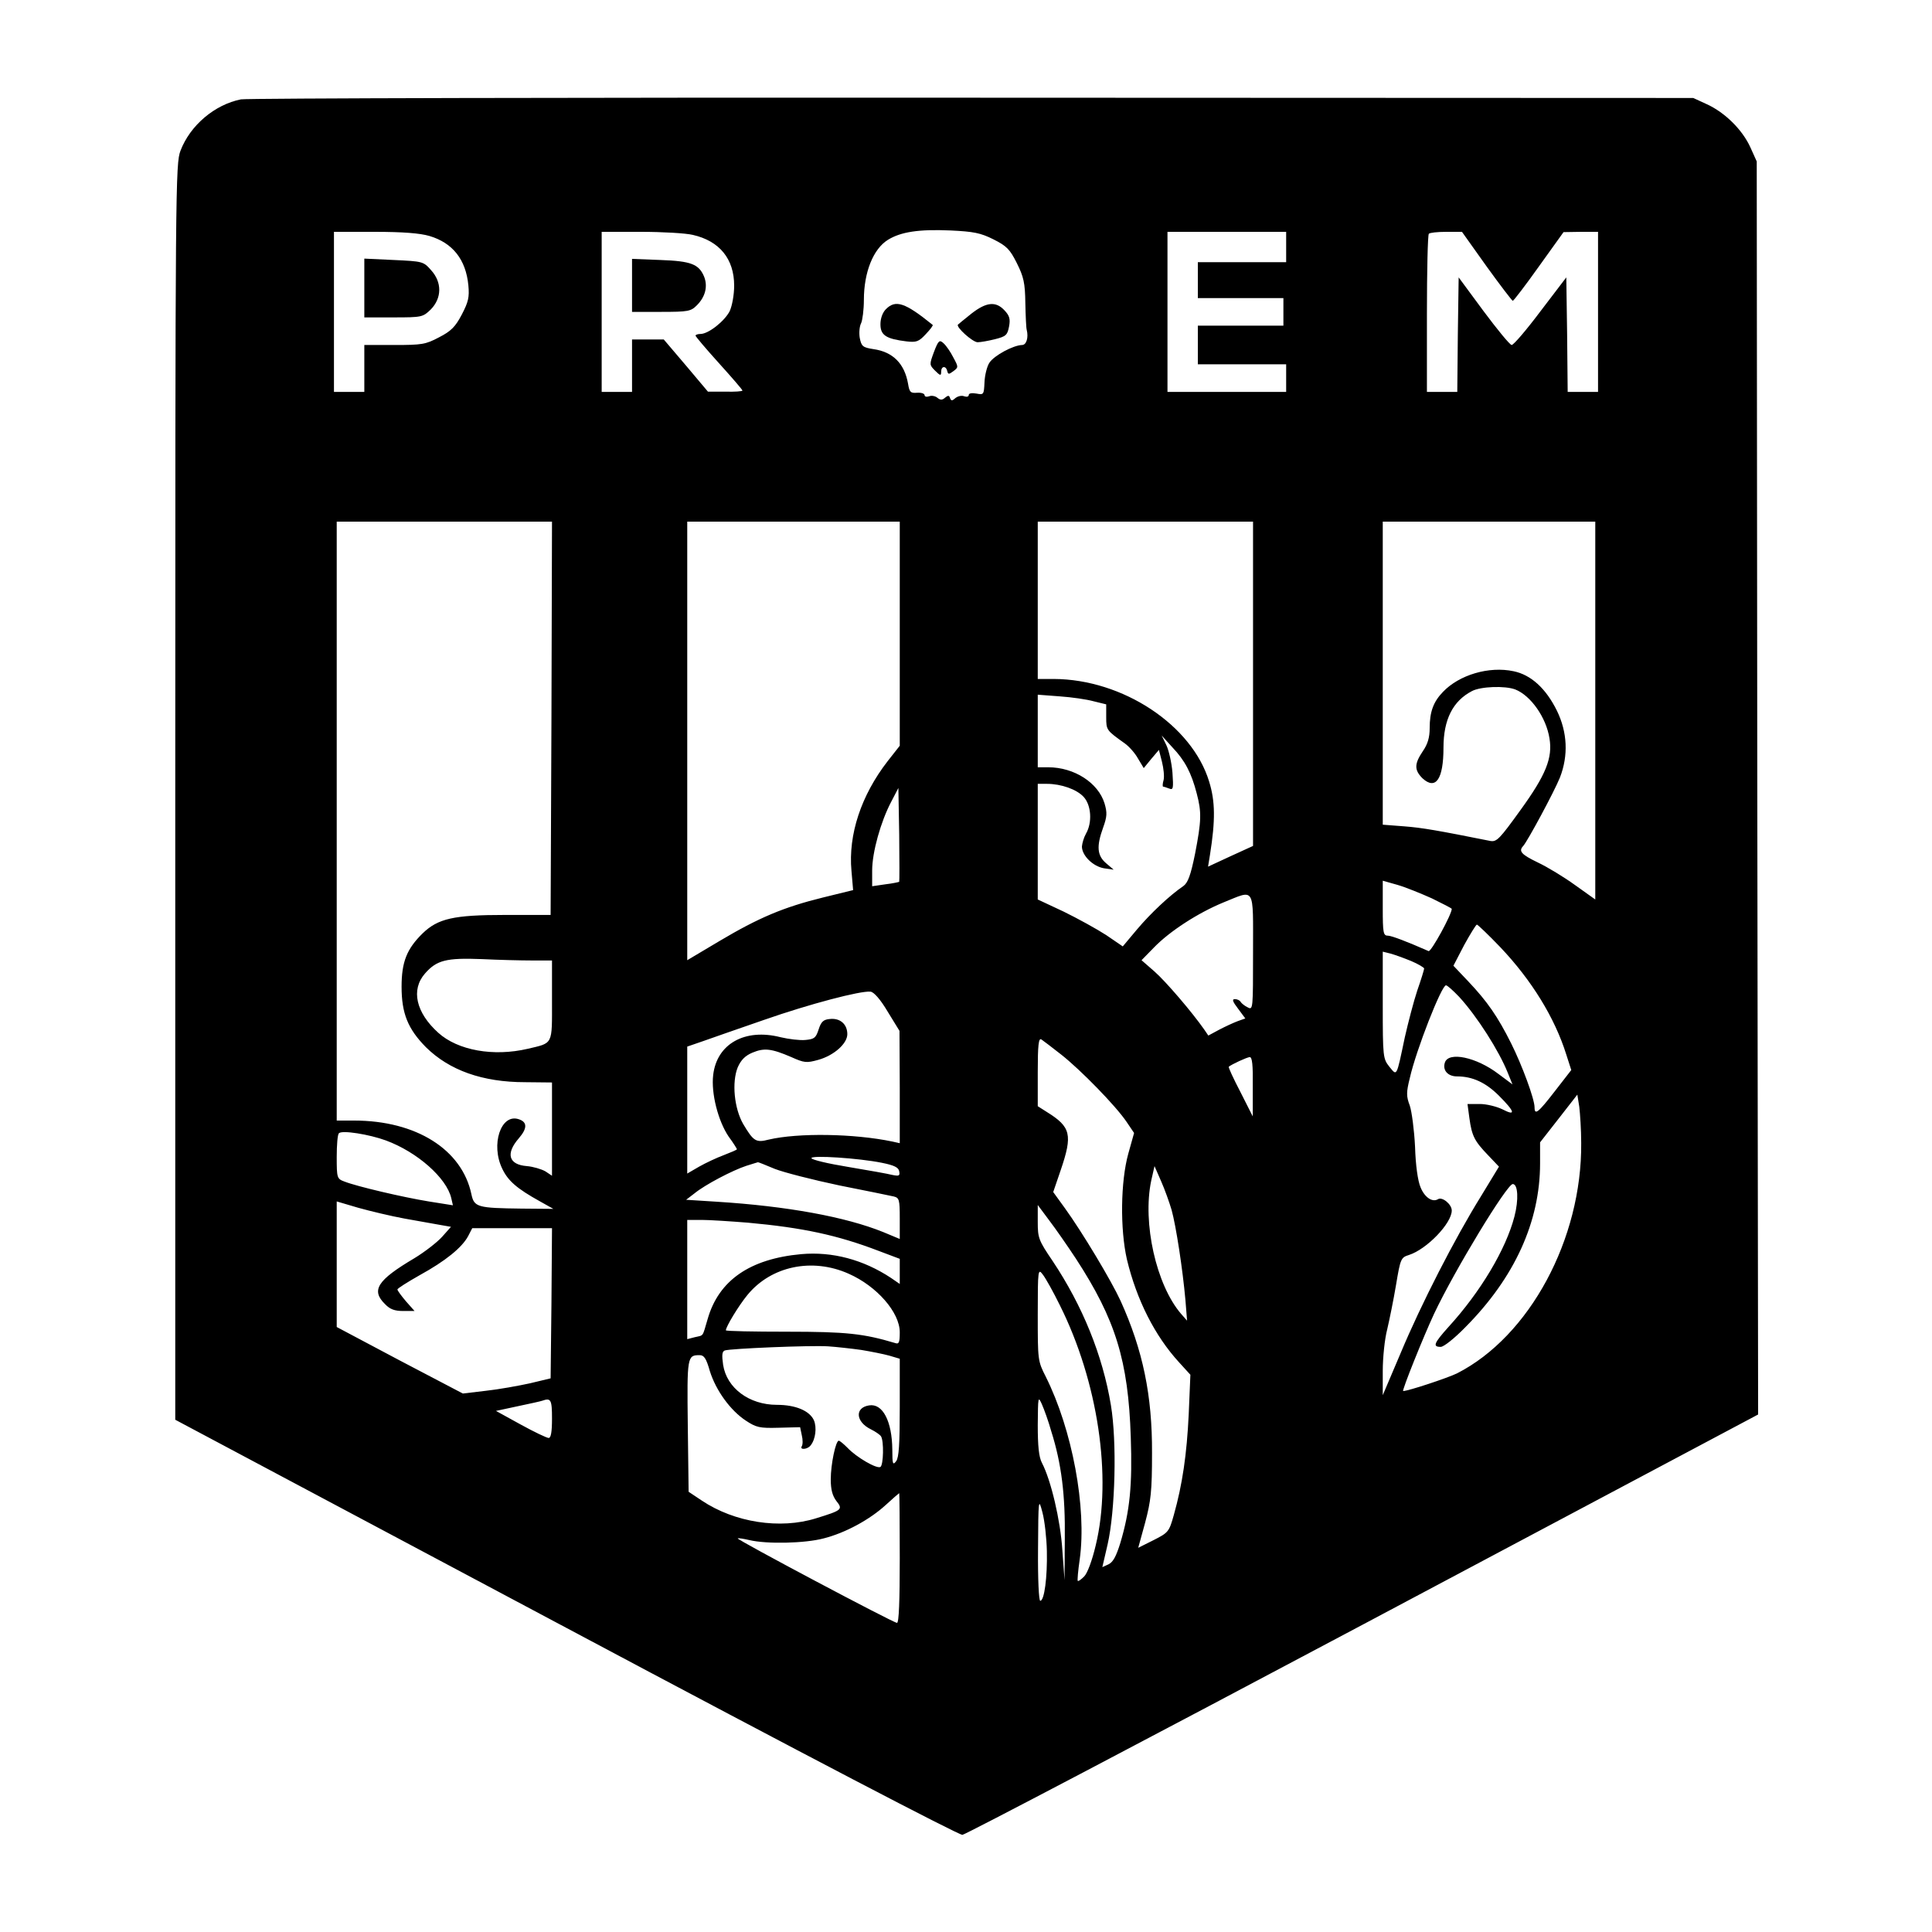
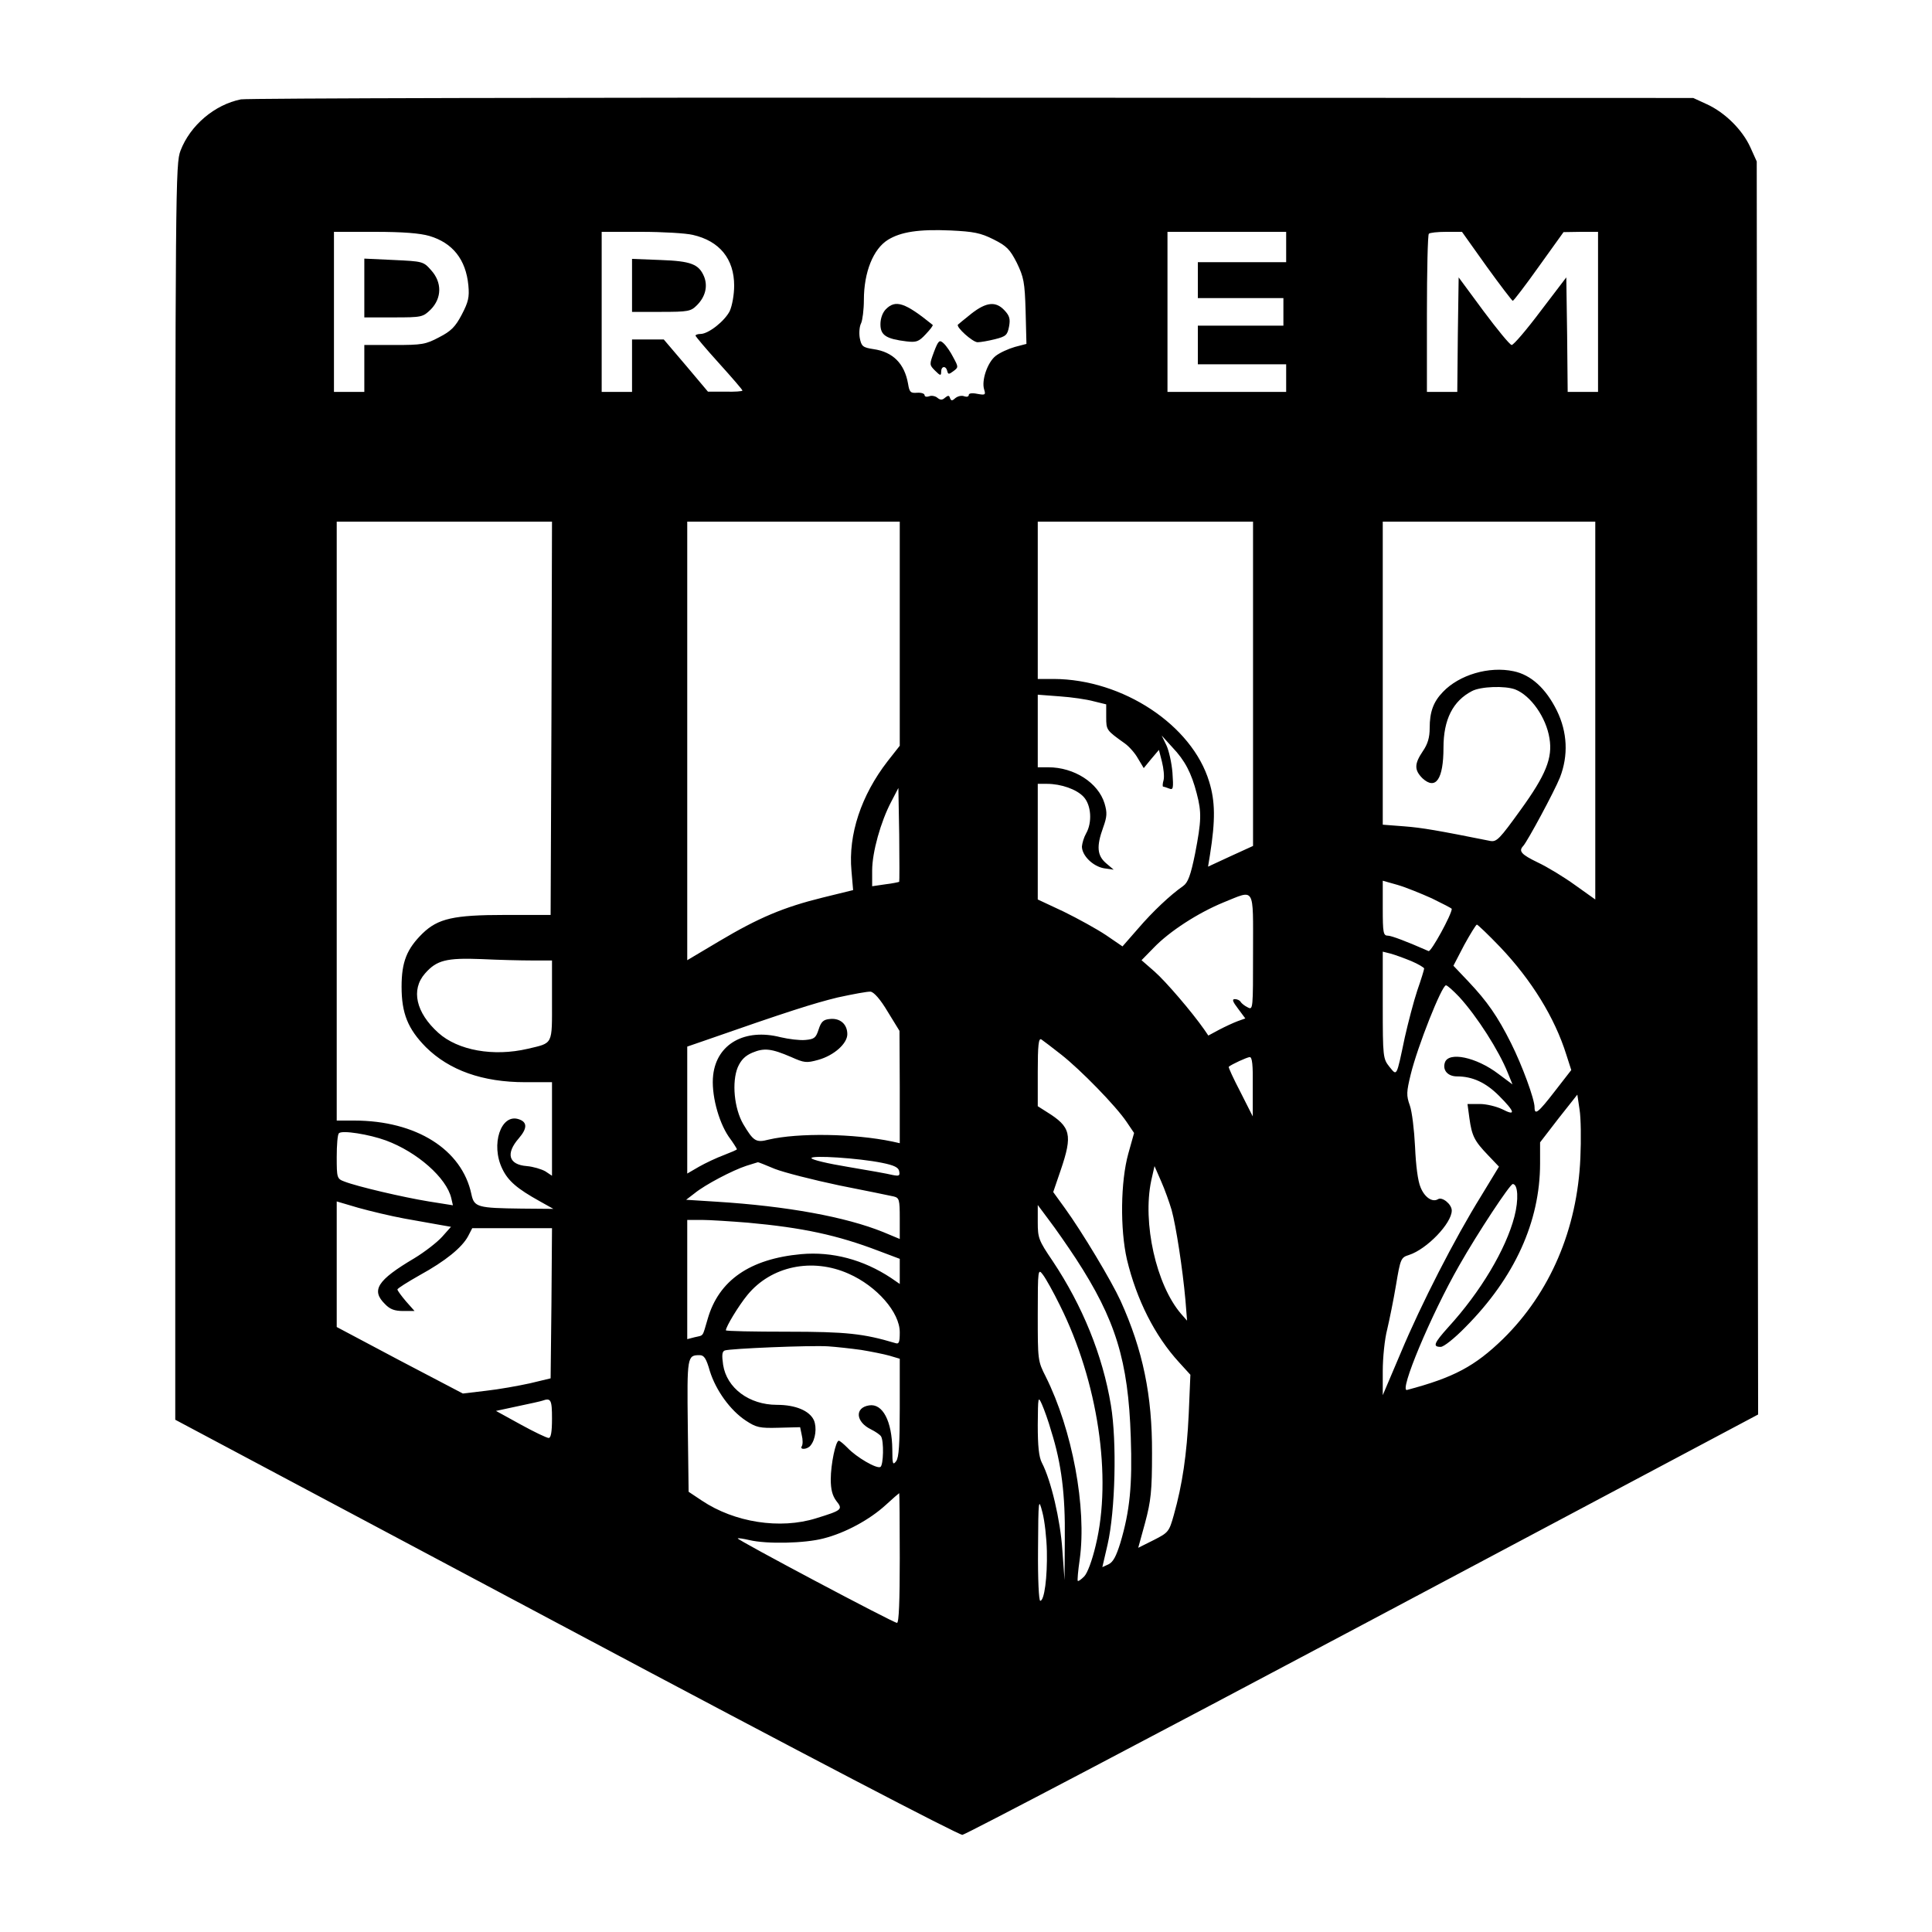
<svg xmlns="http://www.w3.org/2000/svg" version="1.0" width="700pt" height="700pt" viewBox="0 0 700 700" preserveAspectRatio="xMidYMid meet">
  <g transform="translate(0,700) scale(0.1,-0.1)" fill="#000000" stroke="none">
-     <path d="M873 6640 c-95 -19 -184 -94 -219 -186 -18 -48 -19 -110 -19 -2324 l0 -2274 1415 -753 c877 -467 1424 -752 1437 -751 13 2 666 345 1453 763 l1430 760 -3 2270 -2 2270 -23 51 c-29 64 -92 126 -157 156 l-50 23 -2610 1 c-1435 1 -2629 -2 -2652 -6z m2726 -507 c48 -24 60 -36 85 -86 25 -50 30 -72 31 -145 1 -48 3 -91 5 -97 7 -28 -1 -55 -17 -55 -32 -1 -101 -38 -118 -64 -9 -13 -17 -46 -18 -71 -2 -45 -3 -46 -29 -41 -17 3 -28 1 -28 -5 0 -6 -7 -8 -16 -5 -9 4 -23 1 -32 -6 -12 -11 -16 -11 -20 0 -3 10 -7 10 -18 1 -10 -9 -17 -9 -28 0 -7 6 -21 9 -30 5 -9 -3 -16 -1 -16 4 0 6 -12 10 -27 9 -24 -2 -28 2 -33 33 -13 73 -55 115 -125 125 -39 6 -44 10 -50 41 -3 18 -1 42 5 53 5 11 10 49 10 84 0 101 34 185 87 218 47 29 112 39 227 34 84 -4 109 -9 155 -32z m-2043 12 c84 -25 132 -85 141 -179 4 -43 0 -60 -24 -106 -23 -44 -39 -60 -82 -82 -49 -26 -62 -28 -162 -28 l-109 0 0 -85 0 -85 -55 0 -55 0 0 290 0 290 148 0 c102 0 164 -5 198 -15z m954 4 c97 -22 150 -87 150 -184 0 -32 -7 -72 -16 -92 -18 -36 -77 -83 -106 -83 -10 0 -18 -3 -18 -6 0 -3 38 -48 85 -100 47 -52 85 -96 85 -99 0 -3 -28 -5 -62 -4 l-63 0 -80 95 -80 94 -57 0 -58 0 0 -95 0 -95 -55 0 -55 0 0 290 0 290 143 0 c78 0 162 -5 187 -11z m2150 -44 l0 -55 -160 0 -160 0 0 -65 0 -65 155 0 155 0 0 -50 0 -50 -155 0 -155 0 0 -70 0 -70 160 0 160 0 0 -50 0 -50 -215 0 -215 0 0 290 0 290 215 0 215 0 0 -55z m726 -70 c49 -68 92 -124 95 -125 3 0 46 56 95 125 l89 124 63 1 62 0 0 -290 0 -290 -55 0 -55 0 -2 208 -3 207 -93 -122 c-51 -68 -98 -123 -105 -123 -7 1 -52 56 -102 123 l-90 122 -3 -207 -2 -208 -55 0 -55 0 0 283 c0 156 3 287 7 290 3 4 32 7 63 7 l57 0 89 -125z m-3388 -1637 l-3 -713 -165 0 c-187 0 -243 -13 -299 -67 -57 -56 -76 -103 -76 -193 0 -97 23 -153 88 -219 85 -84 205 -127 360 -127 l97 -1 0 -169 0 -169 -24 16 c-14 8 -44 17 -67 19 -66 5 -78 45 -29 101 31 36 31 59 -1 69 -64 21 -102 -92 -59 -180 21 -44 54 -72 135 -117 l50 -28 -115 1 c-160 2 -172 5 -182 52 -34 162 -200 267 -425 267 l-63 0 0 1085 0 1085 390 0 390 0 -2 -712z m1262 306 l0 -406 -44 -56 c-96 -124 -143 -266 -131 -397 l6 -70 -110 -27 c-142 -35 -232 -73 -375 -158 l-116 -69 0 795 0 794 385 0 385 0 0 -406z m1280 -181 l0 -588 -81 -37 -82 -38 7 43 c20 126 19 194 -3 265 -62 205 -313 371 -563 372 l-58 0 0 285 0 285 390 0 390 0 0 -587z m1240 -98 l0 -684 -73 52 c-40 29 -101 66 -135 82 -60 29 -71 41 -53 60 16 18 112 196 133 248 31 80 27 164 -11 242 -40 81 -94 130 -157 143 -89 19 -197 -13 -256 -75 -35 -36 -48 -73 -48 -131 0 -34 -7 -58 -25 -84 -31 -46 -31 -68 -1 -98 48 -44 76 -3 76 111 0 102 34 169 103 205 32 17 120 20 157 6 56 -22 112 -101 124 -177 12 -71 -13 -133 -105 -260 -75 -104 -86 -116 -109 -112 -190 38 -247 48 -312 53 l-78 6 0 549 0 549 385 0 385 0 0 -685z m-1817 34 l45 -11 0 -46 c0 -48 1 -48 68 -96 14 -10 36 -34 47 -54 l21 -35 27 33 28 33 11 -43 c6 -24 9 -53 6 -66 -4 -13 -4 -24 -2 -24 2 0 12 -3 22 -7 15 -6 16 0 12 58 -3 36 -13 80 -22 99 l-17 35 39 -43 c45 -47 69 -93 88 -167 18 -68 17 -99 -6 -218 -16 -79 -26 -105 -42 -117 -50 -34 -119 -99 -168 -157 l-52 -62 -60 41 c-34 22 -103 60 -154 85 l-94 44 0 210 0 209 33 0 c52 0 108 -20 133 -47 28 -30 32 -93 9 -133 -8 -14 -14 -35 -15 -47 0 -33 40 -72 80 -79 l35 -5 -27 23 c-33 28 -36 61 -11 130 14 39 15 53 5 87 -23 75 -110 131 -204 131 l-38 0 0 131 0 132 79 -6 c44 -3 99 -11 124 -18z m-705 -654 c-2 -1 -24 -6 -50 -9 l-48 -7 0 57 c0 66 31 177 69 249 l26 50 3 -169 c1 -93 1 -170 0 -171z m1930 -60 c39 -19 72 -36 72 -38 0 -20 -75 -157 -84 -153 -75 33 -134 56 -148 56 -16 0 -18 11 -18 99 l0 100 53 -15 c28 -8 85 -31 125 -49z m-648 -195 c0 -206 0 -210 -19 -200 -11 5 -23 15 -26 20 -3 6 -13 10 -21 10 -11 0 -8 -9 12 -35 l26 -35 -28 -10 c-16 -6 -46 -20 -67 -31 l-39 -21 -15 22 c-44 63 -139 174 -180 210 l-47 41 45 46 c57 59 159 125 251 163 117 47 108 63 108 -180z m896 18 c113 -119 197 -255 239 -389 l18 -56 -59 -76 c-61 -79 -74 -89 -74 -59 0 30 -45 152 -85 232 -49 98 -87 152 -154 223 l-55 58 39 75 c22 40 43 74 46 74 3 0 42 -37 85 -82z m-323 -50 c26 -11 47 -24 47 -27 0 -4 -11 -40 -25 -80 -13 -39 -33 -116 -45 -169 -31 -147 -28 -141 -56 -107 -23 29 -24 35 -24 224 l0 193 28 -7 c15 -4 48 -16 75 -27z m-3185 2 l72 0 0 -145 c0 -163 5 -153 -88 -175 -124 -29 -253 -6 -324 58 -81 73 -100 156 -48 215 42 48 77 57 205 52 61 -3 143 -5 183 -5z m3359 -132 c65 -71 144 -195 176 -275 l17 -42 -51 38 c-80 61 -181 82 -194 41 -9 -28 11 -50 44 -50 56 0 104 -22 152 -70 59 -59 62 -75 12 -49 -21 10 -57 19 -81 19 l-45 0 7 -52 c9 -64 18 -82 68 -134 l39 -41 -65 -107 c-95 -153 -217 -391 -291 -568 l-65 -153 0 88 c0 48 7 116 16 150 8 34 23 107 32 161 16 96 18 100 47 109 65 21 155 115 155 161 0 23 -35 51 -50 41 -20 -12 -48 6 -63 43 -10 23 -18 80 -20 147 -3 61 -12 128 -19 149 -13 34 -13 48 0 100 23 102 115 336 131 336 5 0 26 -19 48 -42z m-2071 -53 l43 -70 1 -204 0 -203 -27 6 c-139 29 -341 32 -448 7 -46 -12 -55 -6 -92 56 -33 57 -42 152 -20 206 12 27 27 42 53 53 43 18 69 15 141 -16 47 -21 55 -22 98 -10 57 16 105 59 105 93 0 36 -26 59 -63 55 -24 -2 -32 -10 -41 -38 -10 -31 -16 -35 -48 -38 -20 -2 -60 3 -90 10 -129 33 -231 -24 -244 -137 -8 -66 18 -167 56 -223 17 -23 30 -44 30 -46 0 -2 -21 -11 -47 -21 -27 -10 -67 -29 -90 -42 l-43 -25 0 230 0 230 58 20 c31 11 131 46 221 77 163 57 349 106 385 102 12 -1 36 -28 62 -72z m629 -156 c70 -55 198 -186 237 -244 l27 -40 -21 -75 c-28 -101 -30 -273 -5 -383 35 -146 101 -277 189 -373 l41 -45 -6 -142 c-7 -147 -23 -256 -54 -366 -17 -61 -20 -64 -73 -91 l-56 -28 25 91 c21 79 25 114 25 252 1 209 -33 373 -114 552 -33 72 -139 249 -202 336 l-42 58 27 79 c44 129 37 157 -50 211 l-33 21 0 124 c0 97 3 124 13 118 6 -4 39 -29 72 -55z m694 -116 l0 -108 -45 89 c-25 48 -44 89 -42 91 11 9 65 34 76 35 9 0 12 -28 11 -107z m1190 -204 c3 -348 -187 -701 -450 -835 -35 -17 -177 -64 -195 -64 -6 0 75 201 112 280 74 157 264 470 285 470 19 0 22 -57 6 -118 -31 -119 -123 -273 -239 -400 -53 -59 -58 -72 -28 -72 11 0 50 31 89 71 179 180 271 383 271 594 l0 76 68 87 67 86 7 -44 c3 -25 7 -84 7 -131z m-4331 9 c114 -42 220 -136 237 -209 l6 -26 -88 14 c-92 15 -259 54 -305 72 -27 10 -28 13 -28 89 0 43 3 82 8 86 11 12 110 -4 170 -26z m1797 -81 c45 -9 61 -17 63 -31 3 -16 0 -18 -25 -13 -15 4 -88 17 -160 29 -73 12 -133 26 -133 32 0 11 171 0 255 -17z m-388 -22 c33 -13 139 -40 234 -60 96 -19 184 -37 197 -40 20 -5 22 -11 22 -79 l0 -75 -60 25 c-136 55 -348 94 -604 110 l-110 7 30 23 c39 32 139 84 188 100 23 7 41 13 42 13 0 1 28 -10 61 -24z m1438 -149 c16 -58 40 -214 50 -326 l6 -75 -22 25 c-90 105 -140 329 -108 482 l12 53 24 -55 c13 -29 30 -77 38 -104z m-2780 -31 c50 -9 108 -19 129 -23 l40 -7 -32 -36 c-18 -20 -63 -55 -101 -78 -135 -80 -157 -116 -106 -166 18 -19 35 -25 66 -25 l41 0 -31 35 c-17 20 -31 39 -31 43 0 4 37 27 81 52 93 51 153 100 175 141 l15 29 144 0 145 0 -2 -272 -3 -272 -75 -18 c-41 -9 -113 -22 -159 -27 l-84 -10 -229 120 -228 121 0 228 0 227 78 -23 c43 -12 118 -30 167 -39z m2433 -145 c144 -221 190 -370 199 -647 6 -173 -3 -267 -38 -384 -15 -48 -26 -69 -43 -77 l-22 -10 19 82 c28 123 34 373 12 505 -30 181 -103 360 -211 522 -51 75 -54 84 -54 141 l0 62 41 -55 c23 -30 66 -92 97 -139z m-1188 130 c198 -18 324 -45 473 -102 l77 -29 0 -46 0 -45 -32 22 c-100 66 -212 96 -325 86 -186 -17 -299 -95 -339 -235 -20 -67 -13 -58 -47 -66 l-27 -7 0 216 0 216 53 0 c28 0 104 -5 167 -10z m365 -185 c102 -45 185 -140 185 -212 0 -38 -3 -44 -17 -39 -114 34 -176 41 -390 41 -123 0 -223 2 -223 5 0 13 46 89 78 128 86 105 235 136 367 77z m765 -114 c138 -276 190 -623 130 -870 -13 -55 -30 -101 -42 -113 -11 -11 -21 -18 -23 -16 -2 2 1 37 7 78 26 187 -27 470 -123 662 -29 57 -29 60 -29 225 0 166 1 168 19 144 10 -13 38 -63 61 -110z m-720 -162 c36 -6 82 -15 103 -21 l37 -11 0 -177 c0 -131 -3 -181 -13 -194 -12 -16 -14 -11 -14 42 -1 103 -35 168 -84 160 -53 -8 -49 -60 7 -87 16 -8 32 -19 36 -25 11 -17 9 -104 -2 -111 -13 -8 -87 35 -119 69 -14 14 -28 26 -32 26 -11 0 -29 -85 -29 -140 0 -37 6 -59 20 -78 25 -31 21 -34 -73 -63 -131 -41 -296 -15 -414 64 l-48 32 -3 239 c-3 252 -2 256 43 256 16 0 24 -12 37 -58 22 -70 74 -142 130 -179 38 -25 50 -28 119 -26 l78 2 6 -29 c4 -16 4 -34 0 -40 -9 -14 21 -12 32 3 18 22 23 65 12 91 -16 35 -67 56 -134 56 -101 0 -182 61 -195 145 -5 35 -4 48 6 52 20 7 310 19 374 15 30 -2 84 -8 120 -13z m689 -295 c37 -117 51 -231 49 -389 l-1 -150 -8 110 c-7 107 -41 252 -74 315 -11 21 -15 61 -15 137 1 103 1 106 15 75 8 -18 24 -62 34 -98z m-1809 46 c0 -49 -4 -70 -12 -70 -7 0 -53 22 -102 49 l-89 49 79 17 c43 9 84 18 89 20 31 11 35 4 35 -65z m1260 -505 c0 -156 -3 -235 -10 -235 -13 0 -582 302 -577 306 1 2 20 -1 42 -6 63 -15 201 -12 269 6 79 20 167 68 225 121 25 23 47 42 49 43 1 0 2 -106 2 -235z m533 25 c2 -94 -9 -180 -24 -180 -5 0 -9 77 -8 188 1 183 2 186 16 132 8 -30 15 -93 16 -140z" />
+     <path d="M873 6640 c-95 -19 -184 -94 -219 -186 -18 -48 -19 -110 -19 -2324 l0 -2274 1415 -753 c877 -467 1424 -752 1437 -751 13 2 666 345 1453 763 l1430 760 -3 2270 -2 2270 -23 51 c-29 64 -92 126 -157 156 l-50 23 -2610 1 c-1435 1 -2629 -2 -2652 -6z m2726 -507 c48 -24 60 -36 85 -85 25 -52 29 -69 32 -176 l3 -118 -42 -11 c-24 -7 -55 -21 -70 -33 -29 -23 -52 -89 -41 -122 6 -19 3 -20 -25 -15 -19 4 -31 2 -31 -4 0 -6 -7 -8 -16 -5 -9 4 -23 1 -32 -6 -12 -11 -16 -11 -20 0 -3 10 -7 10 -18 1 -10 -9 -17 -9 -28 0 -7 6 -21 9 -30 5 -9 -3 -16 -1 -16 4 0 6 -12 10 -27 9 -24 -2 -28 2 -33 33 -13 73 -55 115 -125 125 -39 6 -44 10 -50 41 -3 18 -1 42 5 53 5 11 10 49 10 84 0 101 34 185 87 218 47 29 112 39 227 34 84 -4 109 -9 155 -32z m-2043 12 c84 -25 132 -85 141 -179 4 -43 0 -60 -24 -106 -23 -44 -39 -60 -82 -82 -49 -26 -62 -28 -162 -28 l-109 0 0 -85 0 -85 -55 0 -55 0 0 290 0 290 148 0 c102 0 164 -5 198 -15z m954 4 c97 -22 150 -87 150 -184 0 -32 -7 -72 -16 -92 -18 -36 -77 -83 -106 -83 -10 0 -18 -3 -18 -6 0 -3 38 -48 85 -100 47 -52 85 -96 85 -99 0 -3 -28 -5 -62 -4 l-63 0 -80 95 -80 94 -57 0 -58 0 0 -95 0 -95 -55 0 -55 0 0 290 0 290 143 0 c78 0 162 -5 187 -11z m2150 -44 l0 -55 -160 0 -160 0 0 -65 0 -65 155 0 155 0 0 -50 0 -50 -155 0 -155 0 0 -70 0 -70 160 0 160 0 0 -50 0 -50 -215 0 -215 0 0 290 0 290 215 0 215 0 0 -55z m726 -70 c49 -68 92 -124 95 -125 3 0 46 56 95 125 l89 124 63 1 62 0 0 -290 0 -290 -55 0 -55 0 -2 208 -3 207 -93 -122 c-51 -68 -98 -123 -105 -123 -7 1 -52 56 -102 123 l-90 122 -3 -207 -2 -208 -55 0 -55 0 0 283 c0 156 3 287 7 290 3 4 32 7 63 7 l57 0 89 -125z m-3388 -1637 l-3 -713 -165 0 c-187 0 -243 -13 -299 -67 -57 -56 -76 -103 -76 -193 0 -97 23 -153 88 -219 85 -84 205 -127 360 -127 l97 0 0 -170 0 -169 -24 16 c-14 8 -44 17 -67 19 -66 5 -78 45 -29 101 31 36 31 59 -1 69 -64 21 -102 -92 -59 -180 21 -44 54 -72 135 -117 l50 -28 -115 1 c-160 2 -172 5 -182 52 -34 162 -200 267 -425 267 l-63 0 0 1085 0 1085 390 0 390 0 -2 -712z m1262 306 l0 -406 -44 -56 c-96 -124 -143 -266 -131 -397 l6 -70 -110 -27 c-142 -35 -232 -73 -375 -158 l-116 -69 0 795 0 794 385 0 385 0 0 -406z m1280 -181 l0 -588 -81 -37 -82 -38 7 43 c20 126 19 194 -3 265 -62 205 -313 371 -563 372 l-58 0 0 285 0 285 390 0 390 0 0 -587z m1240 -98 l0 -684 -73 52 c-40 29 -101 66 -135 82 -60 29 -71 41 -53 60 16 18 112 196 133 248 31 80 27 164 -11 242 -40 81 -94 130 -157 143 -89 19 -197 -13 -256 -75 -35 -36 -48 -73 -48 -131 0 -34 -7 -58 -25 -84 -31 -46 -31 -68 -1 -98 48 -44 76 -3 76 111 0 102 34 169 103 205 32 17 120 20 157 6 56 -22 112 -101 124 -177 12 -71 -13 -133 -105 -260 -75 -104 -86 -116 -109 -112 -190 38 -247 48 -312 53 l-78 6 0 549 0 549 385 0 385 0 0 -685z m-1817 34 l45 -11 0 -46 c0 -48 1 -48 68 -96 14 -10 36 -34 47 -54 l21 -35 27 33 28 33 11 -43 c6 -24 9 -53 6 -66 -4 -13 -4 -24 -2 -24 2 0 12 -3 22 -7 15 -6 16 0 12 58 -3 36 -13 80 -22 99 l-17 35 39 -43 c45 -47 69 -93 88 -167 18 -68 17 -99 -6 -218 -16 -79 -26 -105 -43 -117 -46 -32 -111 -93 -164 -155 l-56 -64 -60 41 c-33 22 -102 60 -153 85 l-94 44 0 210 0 209 33 0 c52 0 108 -20 133 -47 28 -30 32 -93 9 -133 -8 -14 -14 -35 -15 -47 0 -33 40 -72 80 -79 l35 -5 -27 23 c-33 28 -36 61 -11 130 14 39 15 53 5 87 -23 75 -110 131 -204 131 l-38 0 0 131 0 132 79 -6 c44 -3 99 -11 124 -18z m-705 -654 c-2 -1 -24 -6 -50 -9 l-48 -7 0 57 c0 66 31 177 69 249 l26 50 3 -169 c1 -93 1 -170 0 -171z m1930 -60 c39 -19 72 -36 72 -38 0 -20 -75 -157 -84 -153 -75 33 -134 56 -148 56 -16 0 -18 11 -18 99 l0 100 53 -15 c28 -8 85 -31 125 -49z m-648 -195 c0 -206 0 -210 -19 -200 -11 5 -23 15 -26 20 -3 6 -13 10 -21 10 -11 0 -8 -9 12 -35 l26 -35 -28 -10 c-16 -6 -46 -20 -67 -31 l-39 -21 -15 22 c-44 63 -139 174 -180 210 l-47 41 45 46 c57 59 159 125 251 163 117 47 108 63 108 -180z m896 18 c113 -119 197 -255 239 -389 l18 -56 -59 -76 c-61 -79 -74 -89 -74 -59 0 30 -45 152 -85 232 -49 98 -87 152 -154 223 l-55 58 39 75 c22 40 43 74 46 74 3 0 42 -37 85 -82z m-323 -50 c26 -11 47 -24 47 -27 0 -4 -11 -40 -25 -80 -13 -39 -33 -116 -45 -169 -31 -147 -28 -141 -56 -107 -23 29 -24 35 -24 224 l0 193 28 -7 c15 -4 48 -16 75 -27z m-3185 2 l72 0 0 -145 c0 -163 5 -153 -88 -175 -124 -29 -253 -6 -324 58 -81 73 -100 156 -48 215 42 48 77 57 205 52 61 -3 143 -5 183 -5z m3359 -132 c65 -71 144 -195 176 -275 l17 -42 -51 38 c-80 61 -181 82 -194 41 -9 -28 11 -50 44 -50 56 0 104 -22 152 -70 59 -59 62 -75 12 -49 -21 10 -57 19 -81 19 l-45 0 7 -52 c9 -64 18 -82 68 -134 l39 -41 -65 -107 c-95 -153 -217 -391 -291 -568 l-65 -153 0 88 c0 48 7 116 16 150 8 34 23 107 32 161 16 96 18 100 47 109 65 21 155 115 155 161 0 23 -35 51 -50 41 -20 -12 -48 6 -63 43 -10 23 -17 79 -20 147 -3 61 -11 128 -19 150 -13 36 -12 49 3 111 25 103 113 324 128 324 5 0 26 -19 48 -42z m-2071 -53 l43 -70 1 -204 0 -203 -27 6 c-139 29 -341 32 -448 7 -46 -12 -55 -6 -92 56 -33 57 -42 152 -20 206 12 27 27 42 53 53 43 18 69 15 141 -16 47 -21 55 -22 98 -10 57 16 105 59 105 93 0 36 -26 59 -63 55 -24 -2 -32 -10 -41 -38 -10 -31 -16 -35 -48 -38 -20 -2 -60 3 -90 10 -129 33 -231 -24 -244 -137 -8 -66 18 -167 56 -223 17 -23 30 -44 30 -46 0 -2 -21 -11 -47 -21 -27 -10 -67 -29 -90 -42 l-43 -25 0 230 0 230 58 20 c309 108 401 137 487 158 55 12 109 22 119 21 12 -1 36 -28 62 -72z m629 -156 c70 -55 198 -186 237 -244 l27 -40 -21 -75 c-28 -101 -30 -273 -5 -383 35 -146 101 -277 189 -373 l41 -45 -6 -142 c-7 -147 -23 -256 -54 -366 -17 -61 -20 -64 -73 -91 l-56 -28 25 91 c21 79 25 114 25 252 1 209 -33 373 -114 552 -33 72 -139 249 -202 336 l-42 58 27 79 c44 129 37 157 -50 211 l-33 21 0 124 c0 97 3 124 13 118 6 -4 39 -29 72 -55z m694 -116 l0 -108 -45 89 c-25 48 -44 89 -42 91 11 9 65 34 76 35 9 0 12 -28 11 -107z m1187 -258 c-11 -259 -110 -489 -280 -656 -102 -99 -178 -140 -348 -185 -31 -9 87 273 189 451 67 118 184 295 194 295 19 0 22 -57 6 -118 -31 -119 -123 -273 -239 -400 -53 -59 -58 -72 -28 -72 11 0 50 31 89 71 179 180 271 383 271 594 l0 76 67 87 68 86 8 -54 c5 -30 6 -109 3 -175z m-4328 63 c114 -42 220 -136 237 -209 l6 -26 -88 14 c-92 15 -259 54 -305 72 -27 10 -28 13 -28 89 0 43 3 82 8 86 11 12 110 -4 170 -26z m1797 -81 c45 -9 61 -17 63 -31 3 -16 0 -18 -25 -13 -15 4 -88 17 -160 29 -73 12 -133 26 -133 32 0 11 171 0 255 -17z m-388 -22 c33 -13 139 -40 234 -60 96 -19 184 -37 197 -40 20 -5 22 -11 22 -79 l0 -75 -60 25 c-136 55 -348 94 -604 110 l-110 7 30 23 c39 32 139 84 188 100 23 7 41 13 42 13 0 1 28 -10 61 -24z m1438 -149 c16 -58 40 -214 50 -326 l6 -75 -22 25 c-90 105 -140 329 -108 482 l12 53 24 -55 c13 -29 30 -77 38 -104z m-2780 -31 c50 -9 108 -19 129 -23 l40 -7 -32 -36 c-18 -20 -63 -55 -101 -78 -135 -80 -157 -116 -106 -166 18 -19 35 -25 66 -25 l41 0 -31 35 c-17 20 -31 39 -31 43 0 4 37 27 81 52 93 51 153 100 175 141 l15 29 144 0 145 0 -2 -272 -3 -272 -75 -18 c-41 -9 -113 -22 -159 -27 l-84 -10 -229 120 -228 121 0 228 0 227 78 -23 c43 -12 118 -30 167 -39z m2433 -145 c144 -221 190 -370 199 -647 6 -173 -3 -267 -38 -384 -15 -48 -26 -69 -43 -77 l-22 -10 19 82 c28 123 34 373 12 505 -30 181 -103 360 -211 522 -51 75 -54 84 -54 141 l0 62 41 -55 c23 -30 66 -92 97 -139z m-1188 130 c198 -18 324 -45 473 -102 l77 -29 0 -46 0 -45 -32 22 c-100 66 -212 96 -325 86 -186 -17 -299 -95 -339 -235 -20 -67 -13 -58 -47 -66 l-27 -7 0 216 0 216 53 0 c28 0 104 -5 167 -10z m365 -185 c102 -45 185 -140 185 -212 0 -38 -3 -44 -17 -39 -114 34 -176 41 -390 41 -123 0 -223 2 -223 5 0 13 46 89 78 128 86 105 235 136 367 77z m765 -114 c138 -276 190 -623 130 -870 -13 -55 -30 -101 -42 -113 -11 -11 -21 -18 -23 -16 -2 2 1 37 7 78 26 187 -27 470 -123 662 -29 57 -29 60 -29 225 0 166 1 168 19 144 10 -13 38 -63 61 -110z m-720 -162 c36 -6 82 -15 103 -21 l37 -11 0 -177 c0 -131 -3 -181 -13 -194 -12 -16 -14 -11 -14 42 -1 103 -35 168 -84 160 -53 -8 -49 -60 7 -87 16 -8 32 -19 36 -25 11 -17 9 -104 -2 -111 -13 -8 -87 35 -119 69 -14 14 -28 26 -32 26 -11 0 -29 -85 -29 -140 0 -37 6 -59 20 -78 25 -31 21 -34 -73 -63 -131 -41 -296 -15 -414 64 l-48 32 -3 239 c-3 252 -2 256 43 256 16 0 24 -12 37 -58 22 -70 74 -142 130 -179 38 -25 50 -28 119 -26 l78 2 6 -29 c4 -16 4 -34 0 -40 -9 -14 21 -12 32 3 18 22 23 65 12 91 -16 35 -67 56 -134 56 -101 0 -182 61 -195 145 -5 35 -4 48 6 52 20 7 310 19 374 15 30 -2 84 -8 120 -13z m689 -295 c37 -117 51 -231 49 -389 l-1 -150 -8 110 c-7 107 -41 252 -74 315 -11 21 -15 61 -15 137 1 103 1 106 15 75 8 -18 24 -62 34 -98z m-1809 46 c0 -49 -4 -70 -12 -70 -7 0 -53 22 -102 49 l-89 49 79 17 c43 9 84 18 89 20 31 11 35 4 35 -65z m1260 -505 c0 -156 -3 -235 -10 -235 -13 0 -582 302 -577 306 1 2 20 -1 42 -6 63 -15 201 -12 269 6 79 20 167 68 225 121 25 23 47 42 49 43 1 0 2 -106 2 -235z m533 25 c2 -94 -9 -180 -24 -180 -5 0 -9 77 -8 188 1 183 2 186 16 132 8 -30 15 -93 16 -140z" />
    <path d="M3210 5880 c-12 -12 -20 -33 -20 -55 0 -40 21 -53 95 -62 35 -4 44 -1 69 26 16 17 28 32 25 34 -100 81 -134 92 -169 57z" />
    <path d="M3520 5864 c-25 -20 -47 -38 -49 -40 -9 -8 53 -64 71 -64 11 0 39 5 63 11 40 10 45 15 51 46 5 27 2 39 -17 59 -31 33 -65 30 -119 -12z" />
    <path d="M3384 5725 c-17 -46 -17 -47 4 -68 19 -19 22 -19 22 -4 0 21 17 23 22 3 3 -13 6 -13 22 -1 19 14 19 15 0 50 -10 20 -26 43 -35 51 -15 14 -19 11 -35 -31z" />
    <path d="M1320 5956 l0 -106 106 0 c103 0 106 1 135 29 40 41 41 98 1 142 -28 32 -31 32 -135 37 l-107 5 0 -107z" />
    <path d="M2290 5966 l0 -96 105 0 c99 0 108 2 130 24 31 31 40 69 26 104 -19 45 -47 56 -158 60 l-103 4 0 -96z" />
  </g>
</svg>
